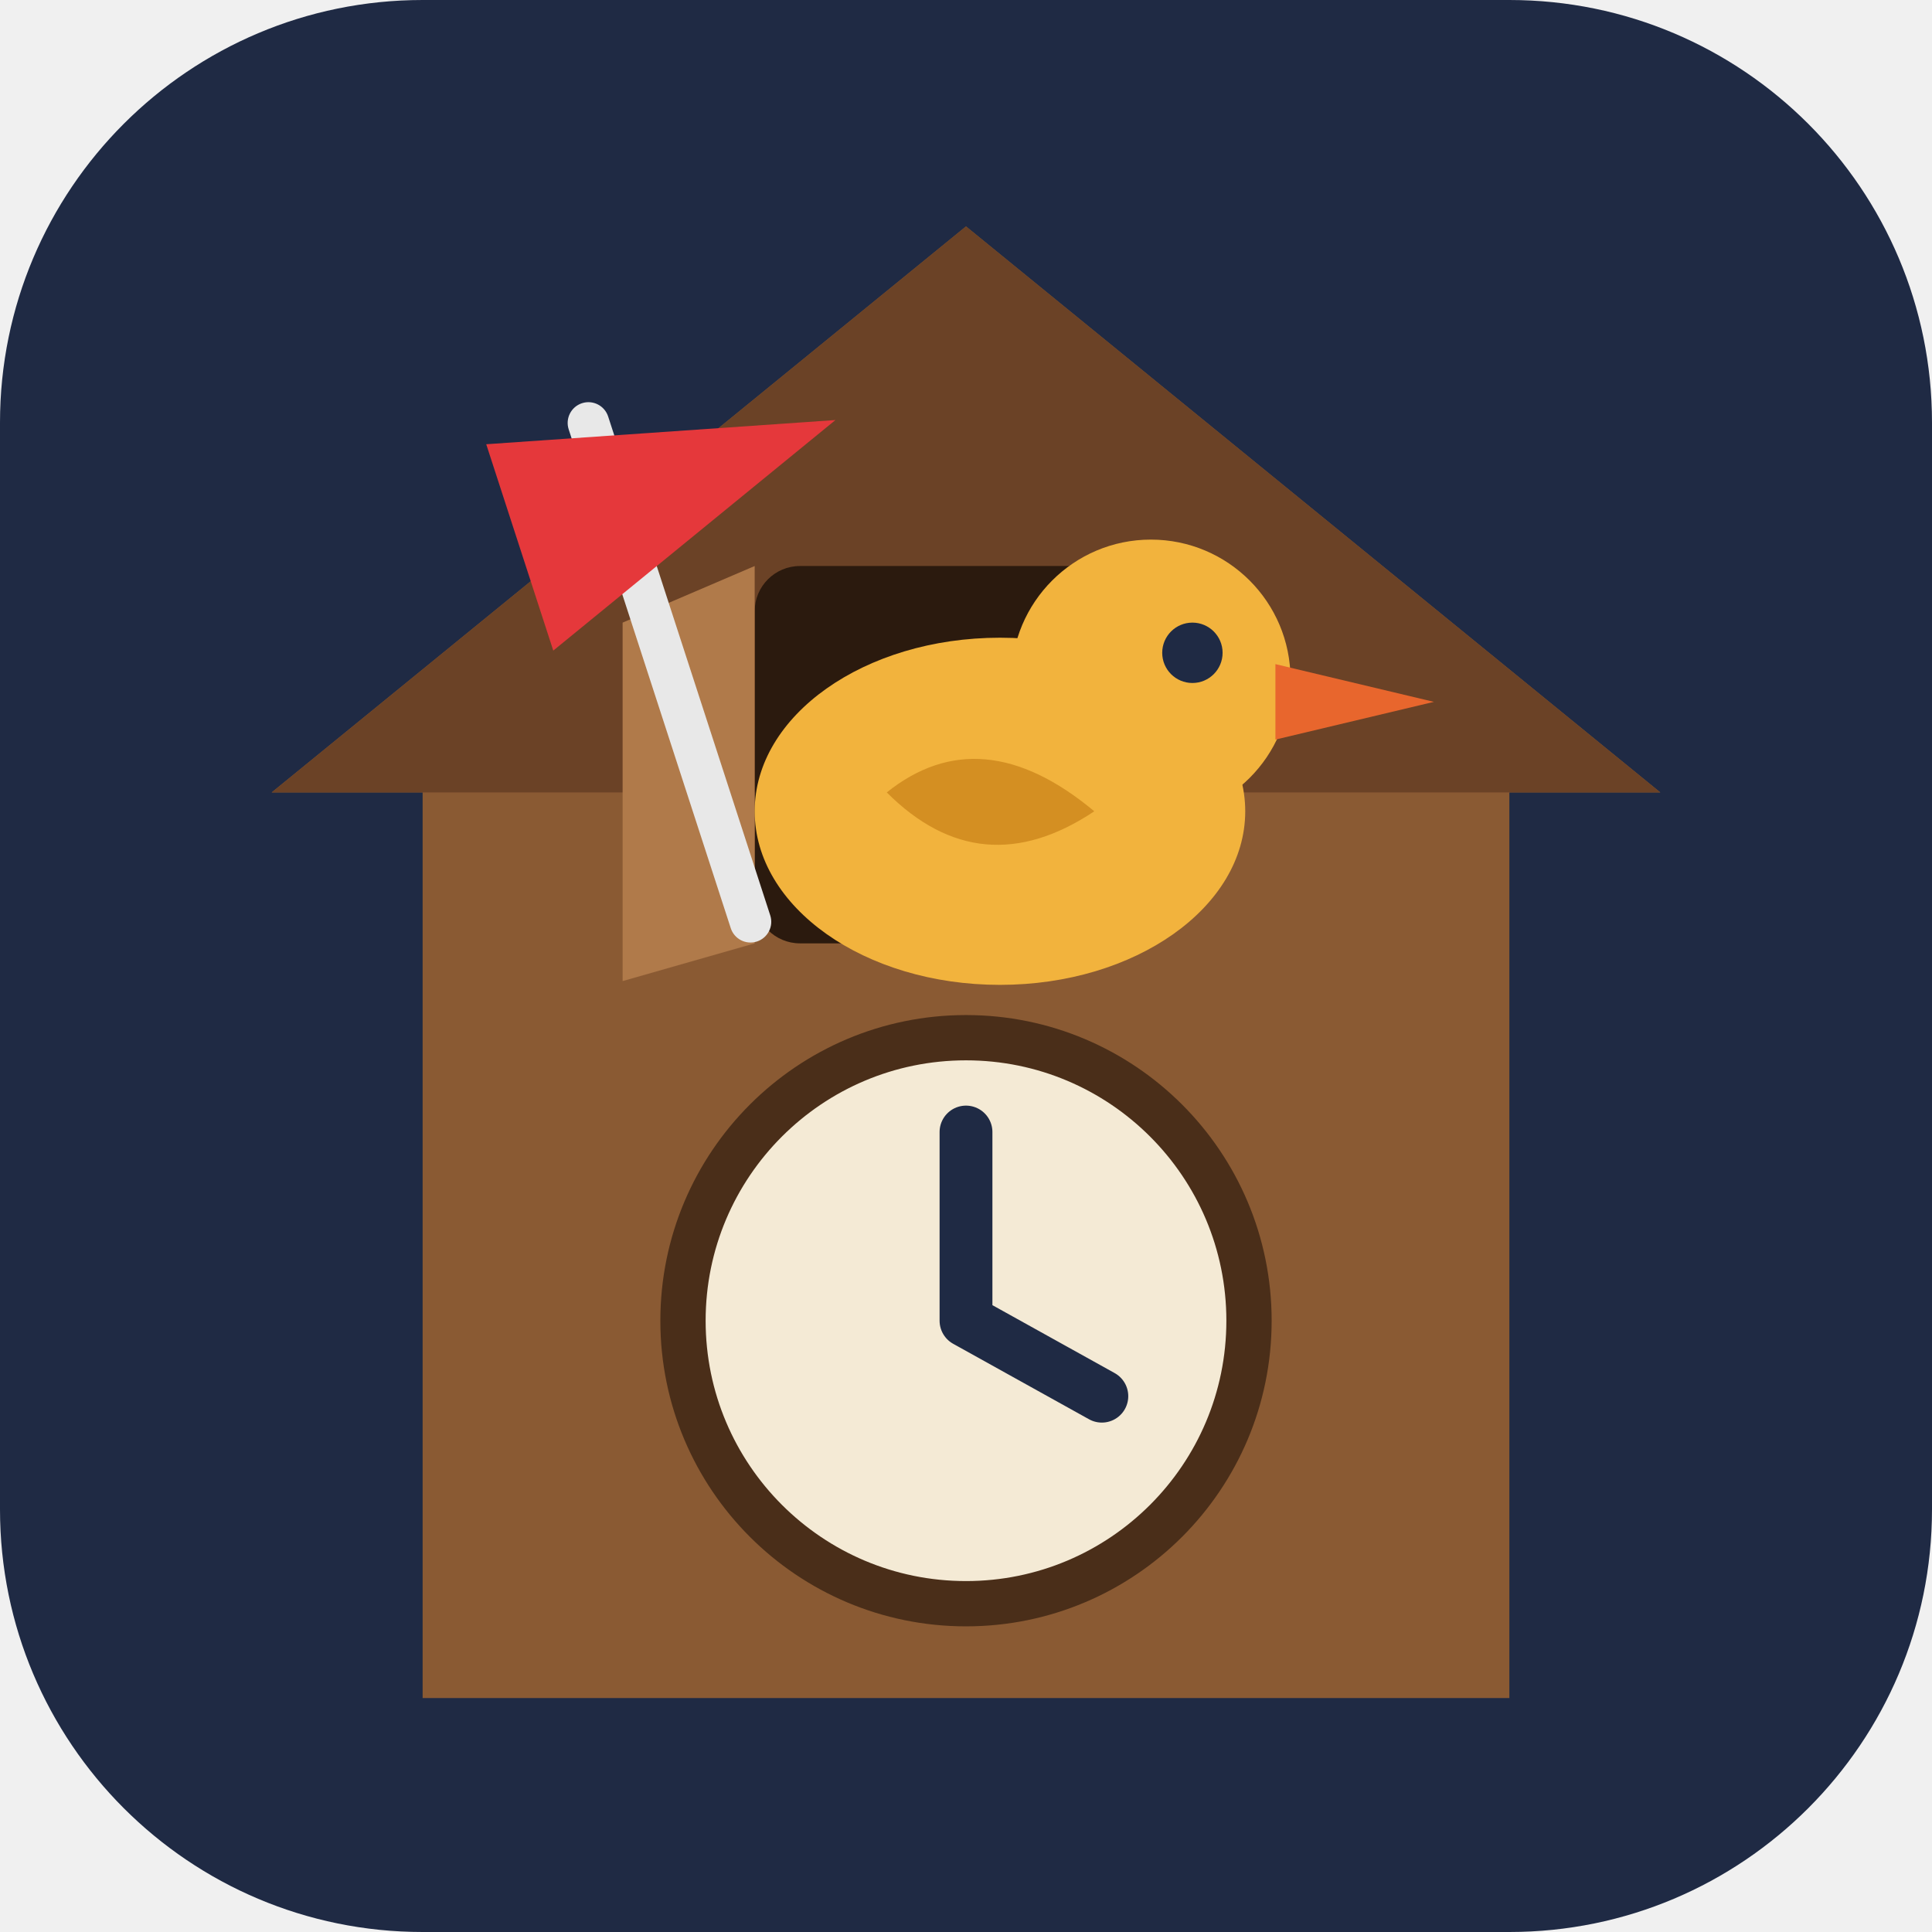
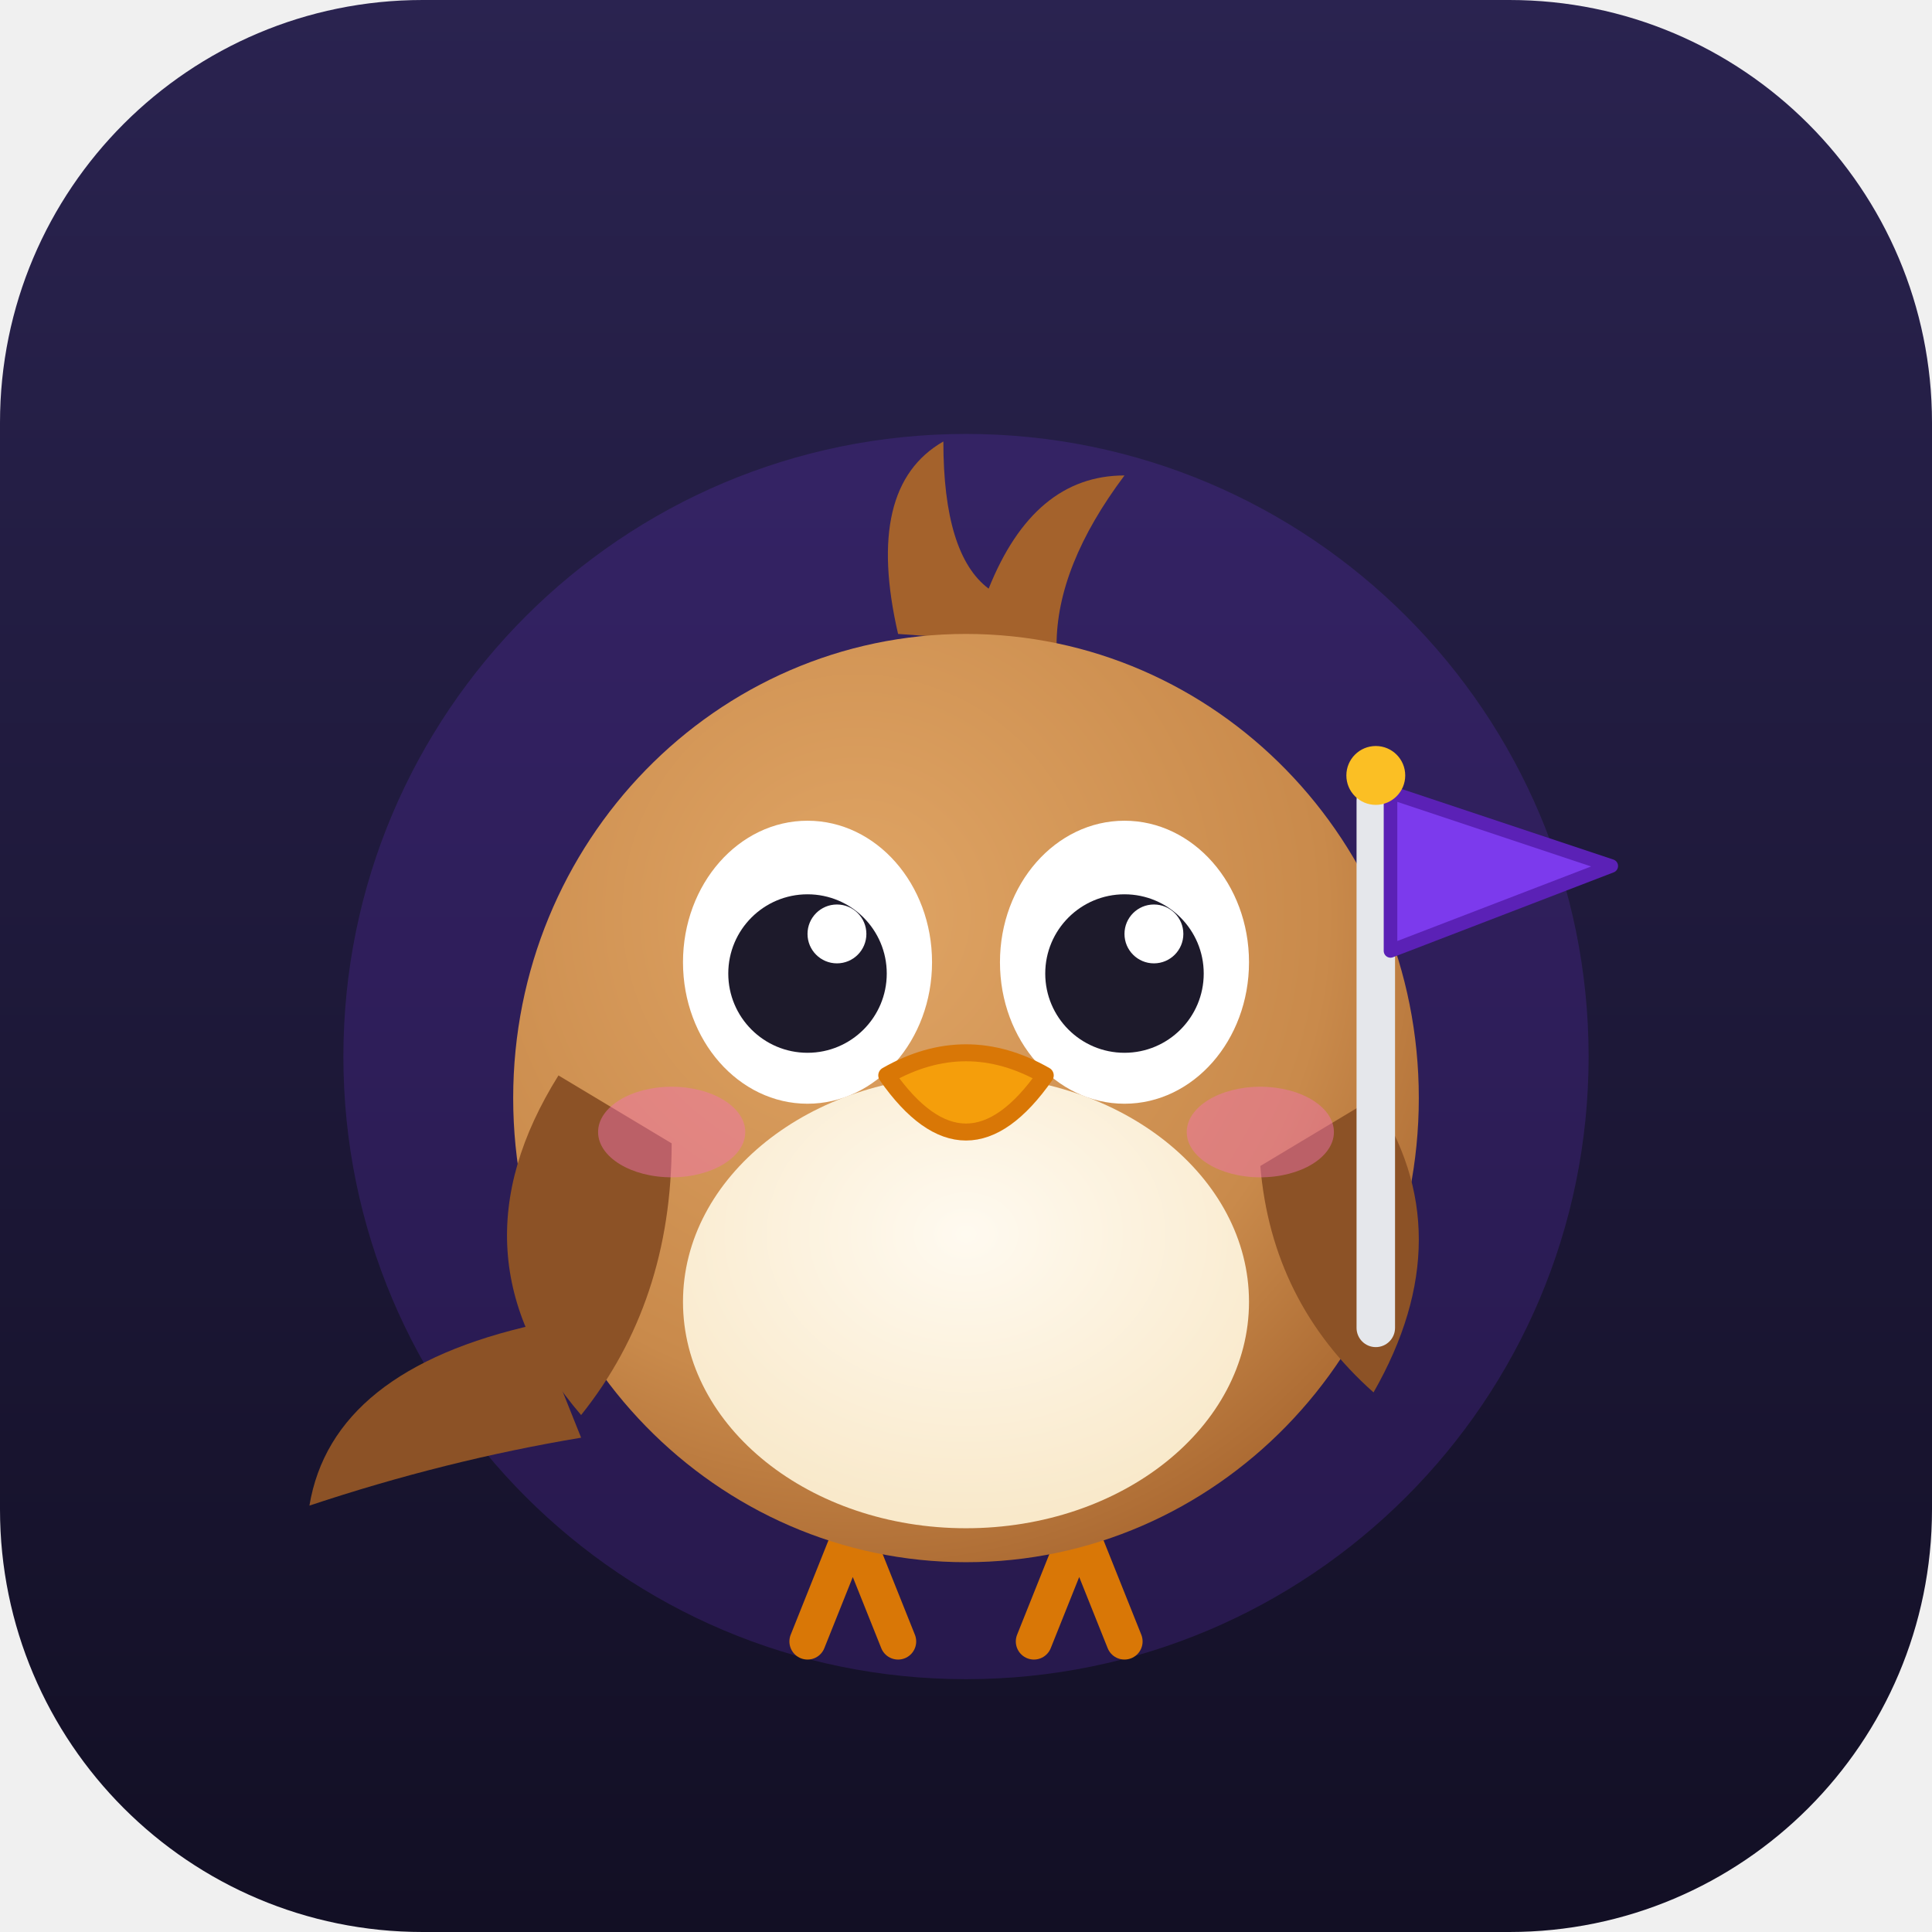
<svg xmlns="http://www.w3.org/2000/svg" viewBox="0 0 1024 1024" width="1024" height="1024">
-   <rect width="1024" height="1024" rx="224" fill="#1f2a44" />
-   <path d="M512 120 L880 420 L800 420 L800 900 L224 900 L224 420 L144 420 Z" fill="#8a5a33" />
-   <path d="M512 120 L880 420 L144 420 Z" fill="#6b4226" />
-   <circle cx="512" cy="700" r="150" fill="#f4ead5" stroke="#4a2e19" stroke-width="24" />
-   <path d="M512 700 L512 600 M512 700 L584 740" stroke="#1f2a44" stroke-width="28" stroke-linecap="round" />
-   <rect x="400" y="300" width="224" height="200" rx="24" fill="#2b1a0e" />
-   <path d="M400 300 L330 330 L330 520 L400 500 Z" fill="#b07a4a" />
-   <ellipse cx="530" cy="430" rx="130" ry="92" fill="#f2b33d" />
-   <circle cx="610" cy="360" r="74" fill="#f2b33d" />
-   <circle cx="632" cy="346" r="16" fill="#1f2a44" />
-   <path d="M676 352 L760 372 L676 392 Z" fill="#e8662d" />
-   <path d="M470 420 Q520 380 580 430 Q520 470 470 420 Z" fill="#d48f22" />
-   <rect x="384" y="200" width="22" height="300" rx="11" fill="#e8e8e8" transform="rotate(-18 395 480)" />
-   <path d="M340 205 L520 250 L340 320 Z" fill="#e5383b" transform="rotate(-18 395 480)" />
-   <circle cx="452" cy="470" r="28" fill="#f2b33d" />
+   <defs>
+     <radialGradient id="cbody" cx="0.38" cy="0.3" r="0.8">
+       <stop offset="0" stop-color="#e0a565" />
+       <stop offset="0.65" stop-color="#c98a4b" />
+       <stop offset="1" stop-color="#a4622c" />
+     </radialGradient>
+     <radialGradient id="cbelly" cx="0.5" cy="0.35" r="0.7">
+       <stop offset="0" stop-color="#fffaf0" />
+       <stop offset="1" stop-color="#f8e7c6" />
+     </radialGradient>
+   </defs>
+   <defs>
+     <linearGradient id="bg" x1="0" y1="0" x2="0" y2="1">
+       <stop offset="0" stop-color="#2a2350" />
+       <stop offset="1" stop-color="#120f24" />
+     </linearGradient>
+   </defs>
+   <rect width="1024" height="1024" rx="224" fill="url(#bg)" />
+   <circle cx="512" cy="560" r="330" fill="#7c3aed" opacity="0.18" />
+   <g transform="translate(128 150) scale(6)">
+     <g>
+       <path d="M26 92 Q8 96 6 108 Q18 104 30 102 Z" fill="#8c5226" />
+       <path d="M54 110 L50 120 M54 110 L58 120 M74 110 L70 120 M74 110 L78 120" stroke="#d97706" stroke-width="3.2" stroke-linecap="round" />
+       <path d="M58 31 Q55 18 62 14 Q62 24 66 27 Q70 17 78 17 Q72 25 72 32 Z" fill="#a4622c" />
+       <ellipse cx="64" cy="72" rx="40" ry="41" fill="url(#cbody)" />
+       <ellipse cx="64" cy="90" rx="25" ry="20" fill="url(#cbelly)" />
+       <path d="M28 70 Q18 86 30 100 Q38 90 38 76 Z" fill="#8c5226" />
+       <path d="M100 72 Q108 84 100 98 Q91 90 90 78 Z" fill="#8c5226" />
+       <ellipse cx="38" cy="75" rx="6.5" ry="4" fill="#f472b6" opacity="0.45" />
+       <ellipse cx="90" cy="75" rx="6.5" ry="4" fill="#f472b6" opacity="0.45" />
+       <ellipse cx="50" cy="60" rx="11" ry="12.5" fill="#ffffff" />
+       <circle cx="50" cy="61" r="7" fill="#1d1a2b" />
+       <circle cx="52.6" cy="57.5" r="2.6" fill="#fff" />
+       <ellipse cx="78" cy="60" rx="11" ry="12.5" fill="#ffffff" />
+       <circle cx="78" cy="61" r="7" fill="#1d1a2b" />
+       <circle cx="80.6" cy="57.5" r="2.6" fill="#fff" />
+       <path d="M57 70 Q64 66 71 70 Q64 80 57 70 Z" fill="#f59e0b" stroke="#d97706" stroke-width="1.5" stroke-linejoin="round" />
+       <g transform="">
+         <rect x="98.5" y="44" width="3.4" height="50" rx="1.7" fill="#e5e7eb" />
+         <path d="M101.5 45 L121 51.5 L101.5 59 Z" fill="#7c3aed" stroke="#5b21b6" stroke-width="1.2" stroke-linejoin="round" />
+         <circle cx="100.2" cy="43.5" r="2.6" fill="#fbbf24" />
+       </g>
+     </g>
+   </g>
</svg>
